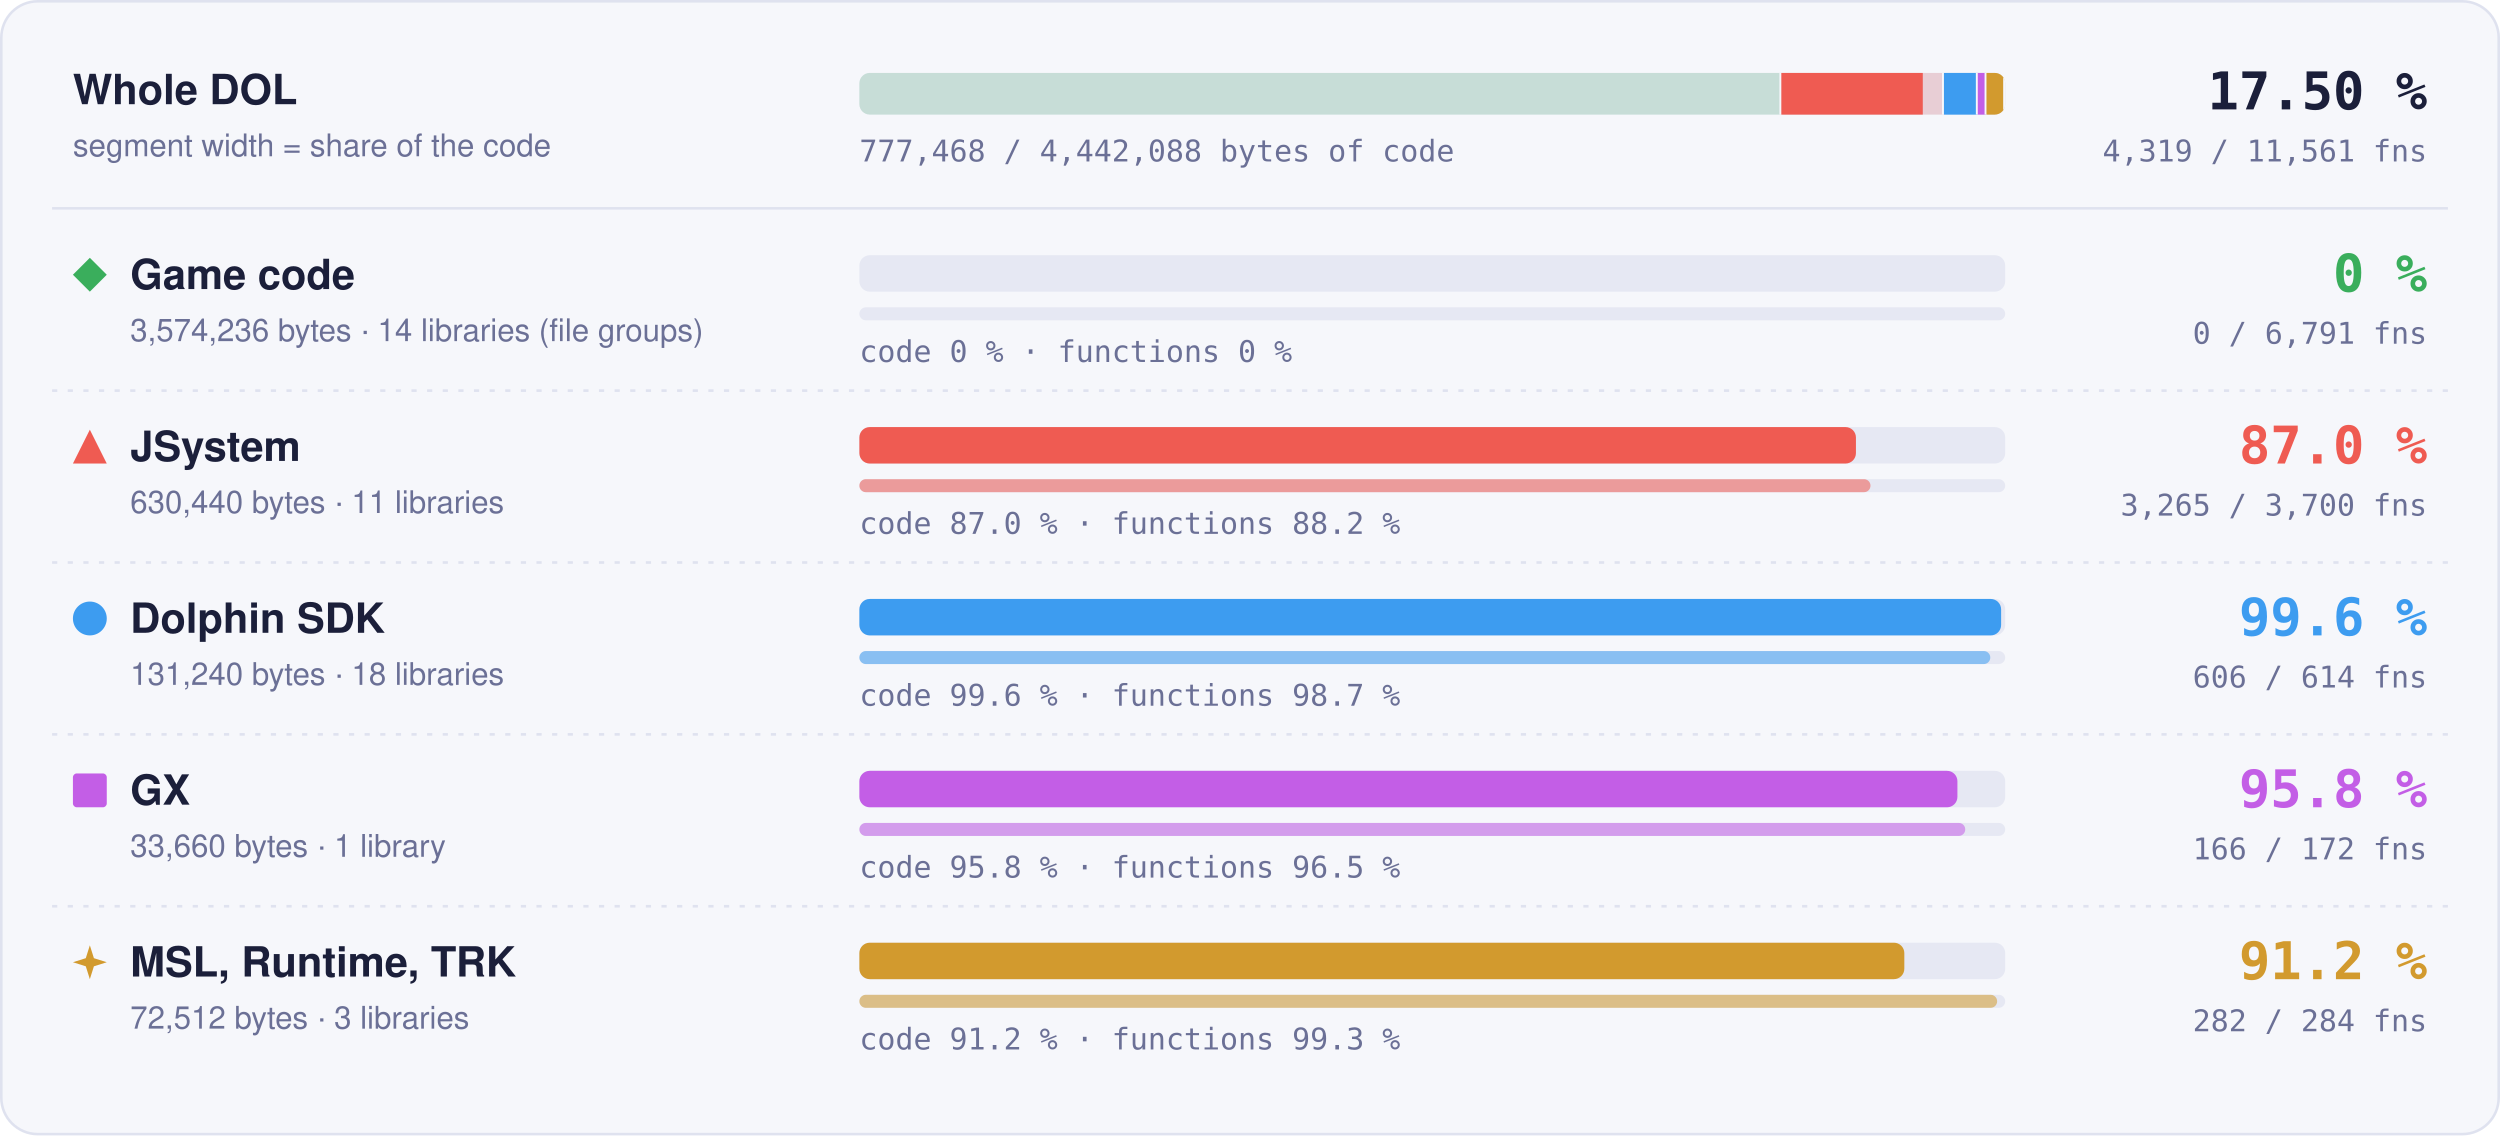
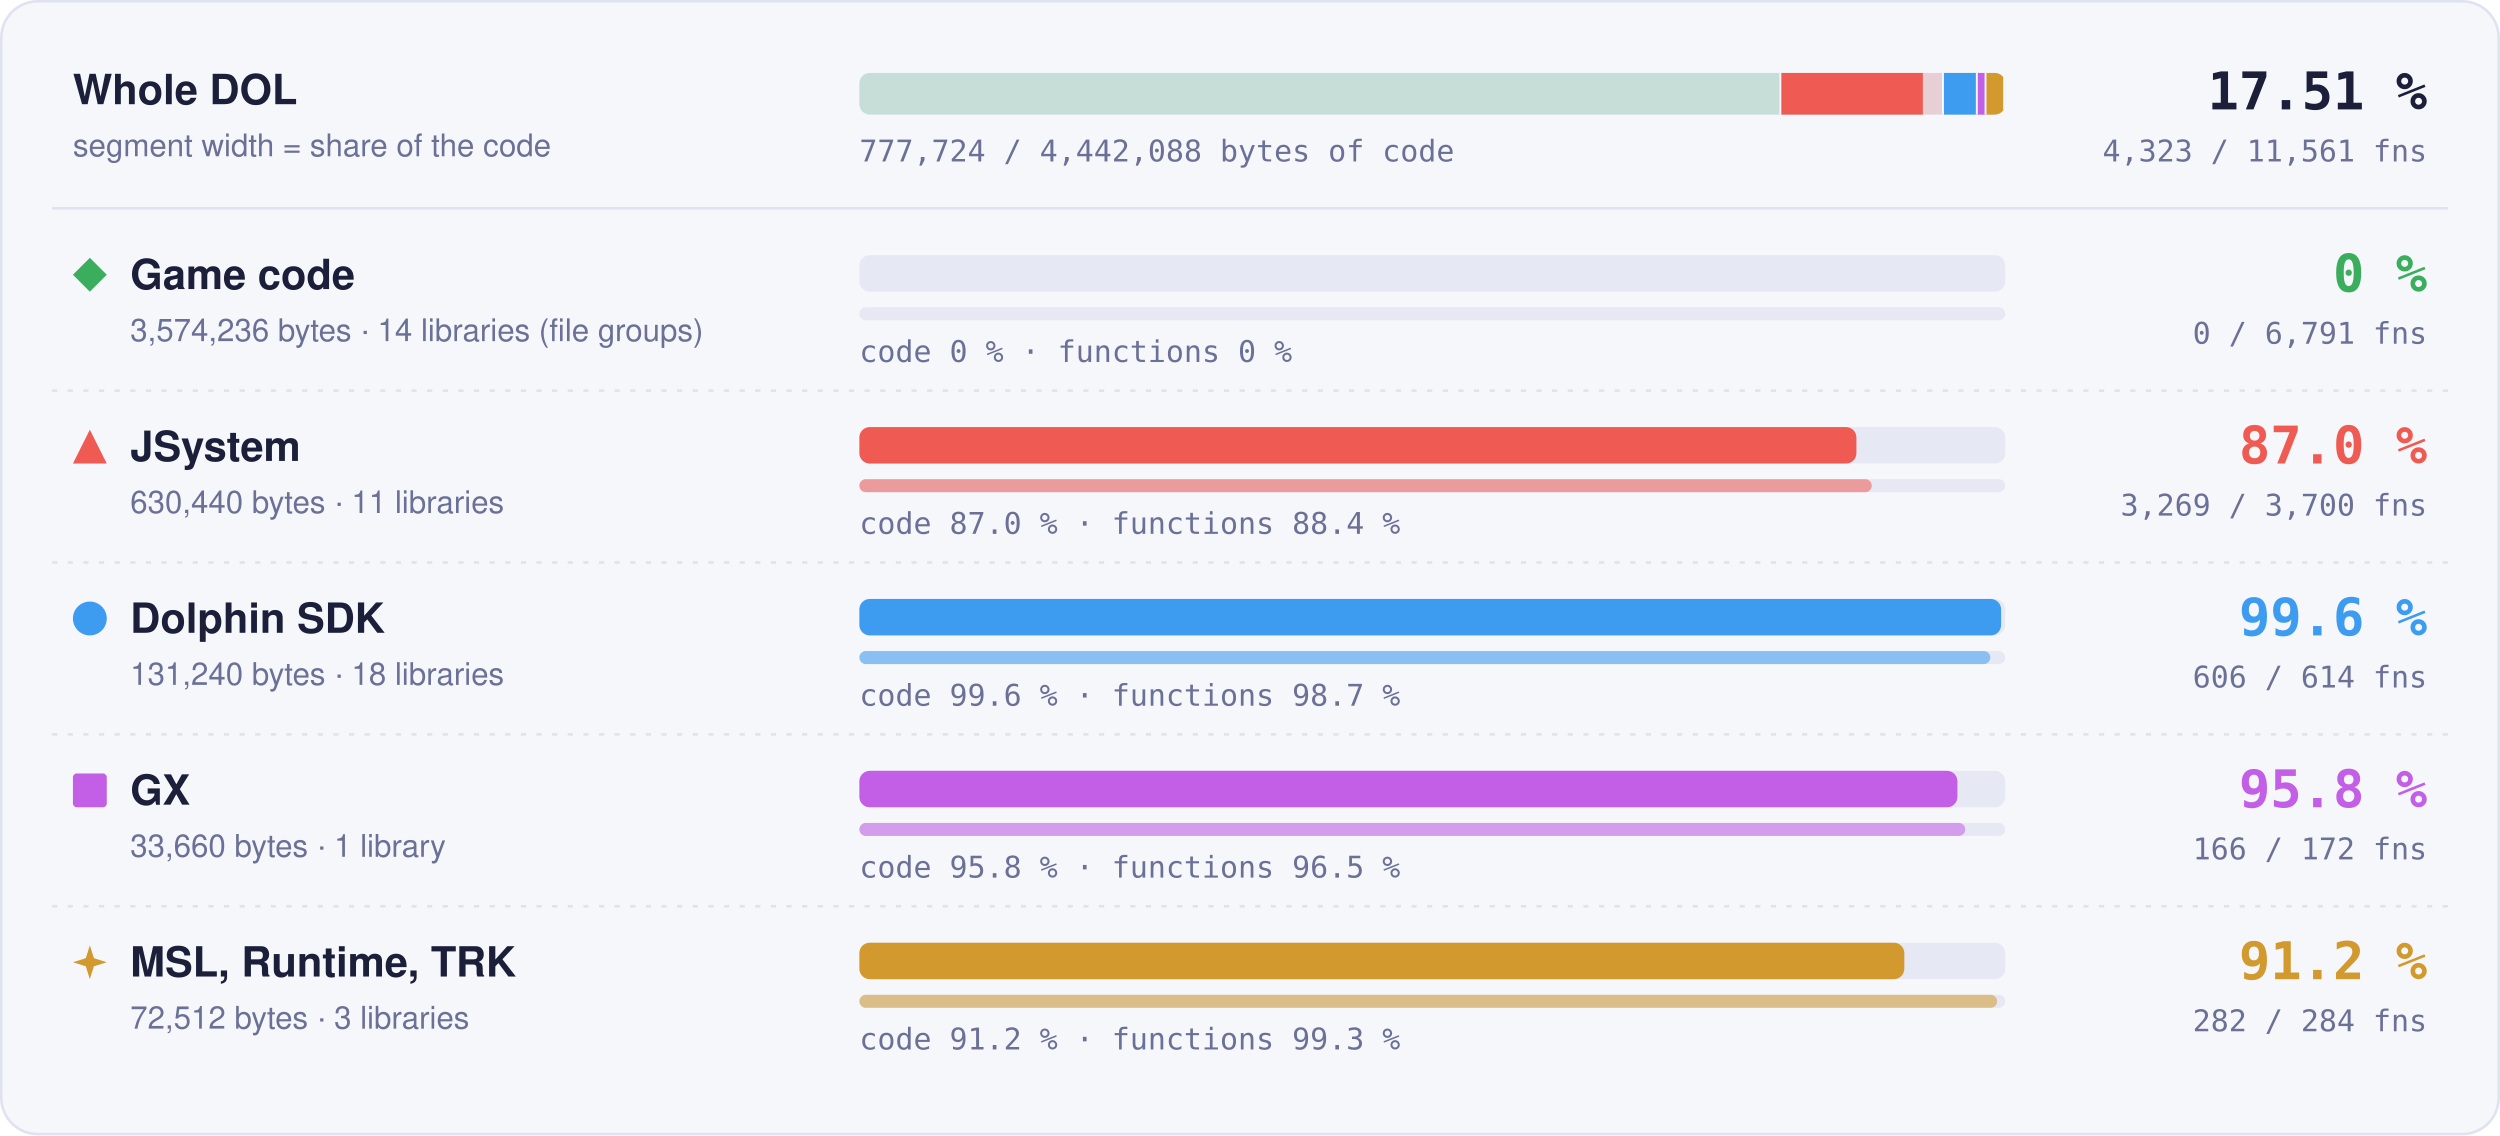
- <svg xmlns="http://www.w3.org/2000/svg" width="960" height="436" viewBox="0 0 960 436" role="img" aria-label="Matched code and functions per region: Game code 0 % of code, 0 of 6791 functions; JSystem 87.0 % of code, 3265 of 3700 functions; Dolphin SDK 99.6 % of code, 606 of 614 functions; GX 95.8 % of code, 166 of 172 functions; MSL, Runtime, TRK 91.2 % of code, 282 of 284 functions">
+ <svg xmlns="http://www.w3.org/2000/svg" width="960" height="436" viewBox="0 0 960 436" role="img" aria-label="Matched code and functions per region: Game code 0 % of code, 0 of 6791 functions; JSystem 87.0 % of code, 3269 of 3700 functions; Dolphin SDK 99.6 % of code, 606 of 614 functions; GX 95.8 % of code, 166 of 172 functions; MSL, Runtime, TRK 91.2 % of code, 282 of 284 functions">
  <style>text { font-family: -apple-system, BlinkMacSystemFont, 'Segoe UI', Helvetica, Arial, sans-serif; } .mono { font-family: ui-monospace, SFMono-Regular, 'SF Mono', Menlo, Consolas, monospace; } .grow { transform-box: fill-box; transform-origin: 0 50%; animation: grow 1.4s cubic-bezier(.2,.8,.2,1) both; } @keyframes grow { from { transform: scaleX(0); } } @media (prefers-reduced-motion: reduce) { * { animation: none !important; } }</style>
  <rect x="0.5" y="0.5" width="959" height="435" rx="14" fill="#f6f7fb" stroke="#dfe2ef" />
  <text x="28" y="40" font-size="16" font-weight="700" fill="#1b1f3a">Whole DOL</text>
  <text x="28" y="60" font-size="12" fill="#6b7096">segment width = share of the code</text>
  <rect x="330" y="28" width="440" height="16" rx="4" fill="#e6e8f3" />
  <clipPath id="wb">
    <rect x="330" y="28" width="440" height="16" rx="4" />
  </clipPath>
  <g clip-path="url(#wb)">
    <rect x="330.00" y="28" width="354.04" height="16" fill="#3aae5c" fill-opacity="0.18" />
    <rect x="683.29" y="28" width="1.5" height="16" fill="#f6f7fb" />
    <rect x="684.04" y="28" width="62.45" height="16" fill="#ef5b52" fill-opacity="0.18" />
-     <rect class="grow" x="684.04" y="28" width="54.31" height="16" fill="#ef5b52" />
+     <rect class="grow" x="684.04" y="28" width="54.34" height="16" fill="#ef5b52" />
    <rect x="745.73" y="28" width="1.5" height="16" fill="#f6f7fb" />
    <rect x="746.48" y="28" width="13.00" height="16" fill="#3d9cf0" fill-opacity="0.18" />
    <rect class="grow" x="746.48" y="28" width="12.95" height="16" fill="#3d9cf0" />
    <rect x="758.73" y="28" width="1.5" height="16" fill="#f6f7fb" />
    <rect x="759.48" y="28" width="3.33" height="16" fill="#c35ee6" fill-opacity="0.18" />
    <rect class="grow" x="759.48" y="28" width="3.20" height="16" fill="#c35ee6" />
    <rect x="762.07" y="28" width="1.5" height="16" fill="#f6f7fb" />
    <rect x="762.82" y="28" width="7.18" height="16" fill="#d29a2e" fill-opacity="0.18" />
    <rect class="grow" x="762.82" y="28" width="6.55" height="16" fill="#d29a2e" />
    <rect x="769.25" y="28" width="1.5" height="16" fill="#f6f7fb" />
  </g>
-   <text x="932" y="42" text-anchor="end" class="mono" font-size="20" font-weight="700" fill="#1b1f3a">17.50 %</text>
-   <text x="932" y="62" text-anchor="end" class="mono" font-size="11.5" fill="#6b7096">4,319 / 11,561 fns</text>
-   <text x="330" y="62" class="mono" font-size="11.5" fill="#6b7096">777,468 / 4,442,088 bytes of code</text>
+   <text x="932" y="42" text-anchor="end" class="mono" font-size="20" font-weight="700" fill="#1b1f3a">17.51 %</text>
+   <text x="932" y="62" text-anchor="end" class="mono" font-size="11.5" fill="#6b7096">4,323 / 11,561 fns</text>
+   <text x="330" y="62" class="mono" font-size="11.5" fill="#6b7096">777,724 / 4,442,088 bytes of code</text>
  <line x1="20" x2="940" y1="80" y2="80" stroke="#dfe2ef" />
  <g fill="#3aae5c">
    <path d="M34.5 99L41 105.5L34.5 112L28 105.5Z" />
  </g>
  <text x="50" y="111" font-size="16" font-weight="700" fill="#1b1f3a">Game code</text>
  <text x="50" y="131" font-size="12" fill="#6b7096">3,574,236 bytes · 14 libraries (file groups)</text>
  <rect x="330" y="98" width="440" height="14" rx="4" fill="#e6e8f3" />
  <rect x="330" y="118" width="440" height="5" rx="2.5" fill="#e6e8f3" />
  <text x="330" y="139" class="mono" font-size="11.5" fill="#6b7096">code 0 % · functions 0 %</text>
  <text x="932" y="112" text-anchor="end" class="mono" font-size="20" font-weight="700" fill="#3aae5c">0 %</text>
  <text x="932" y="132" text-anchor="end" class="mono" font-size="11.5" fill="#6b7096">0 / 6,791 fns</text>
  <line x1="20" x2="940" y1="150" y2="150" stroke="#dfe2ef" stroke-dasharray="2 4" />
  <g fill="#ef5b52">
    <path d="M34.5 165L41 178L28 178Z" />
  </g>
  <text x="50" y="177" font-size="16" font-weight="700" fill="#1b1f3a">JSystem</text>
  <text x="50" y="197" font-size="12" fill="#6b7096">630,440 bytes · 11 libraries</text>
  <rect x="330" y="164" width="440" height="14" rx="4" fill="#e6e8f3" />
-   <rect class="grow" style="animation-delay:0.1s" x="330" y="164" width="382.68" height="14" rx="4" fill="#ef5b52" />
+   <rect class="grow" style="animation-delay:0.1s" x="330" y="164" width="382.86" height="14" rx="4" fill="#ef5b52" />
  <rect x="330" y="184" width="440" height="5" rx="2.5" fill="#e6e8f3" />
-   <rect class="grow" style="animation-delay:0.3s" x="330" y="184" width="388.27" height="5" rx="2.5" fill="#ef5b52" fill-opacity="0.55" />
-   <text x="330" y="205" class="mono" font-size="11.5" fill="#6b7096">code 87.0 % · functions 88.2 %</text>
+   <rect class="grow" style="animation-delay:0.3s" x="330" y="184" width="388.75" height="5" rx="2.5" fill="#ef5b52" fill-opacity="0.55" />
+   <text x="330" y="205" class="mono" font-size="11.5" fill="#6b7096">code 87.0 % · functions 88.4 %</text>
  <text x="932" y="178" text-anchor="end" class="mono" font-size="20" font-weight="700" fill="#ef5b52">87.0 %</text>
-   <text x="932" y="198" text-anchor="end" class="mono" font-size="11.5" fill="#6b7096">3,265 / 3,700 fns</text>
+   <text x="932" y="198" text-anchor="end" class="mono" font-size="11.5" fill="#6b7096">3,269 / 3,700 fns</text>
  <line x1="20" x2="940" y1="216" y2="216" stroke="#dfe2ef" stroke-dasharray="2 4" />
  <g fill="#3d9cf0">
    <circle cx="34.5" cy="237.5" r="6.5" />
  </g>
  <text x="50" y="243" font-size="16" font-weight="700" fill="#1b1f3a">Dolphin SDK</text>
  <text x="50" y="263" font-size="12" fill="#6b7096">131,240 bytes · 18 libraries</text>
  <rect x="330" y="230" width="440" height="14" rx="4" fill="#e6e8f3" />
  <rect class="grow" style="animation-delay:0.2s" x="330" y="230" width="438.43" height="14" rx="4" fill="#3d9cf0" />
  <rect x="330" y="250" width="440" height="5" rx="2.5" fill="#e6e8f3" />
  <rect class="grow" style="animation-delay:0.4s" x="330" y="250" width="434.27" height="5" rx="2.5" fill="#3d9cf0" fill-opacity="0.55" />
  <text x="330" y="271" class="mono" font-size="11.5" fill="#6b7096">code 99.6 % · functions 98.7 %</text>
  <text x="932" y="244" text-anchor="end" class="mono" font-size="20" font-weight="700" fill="#3d9cf0">99.6 %</text>
  <text x="932" y="264" text-anchor="end" class="mono" font-size="11.5" fill="#6b7096">606 / 614 fns</text>
  <line x1="20" x2="940" y1="282" y2="282" stroke="#dfe2ef" stroke-dasharray="2 4" />
  <g fill="#c35ee6">
    <rect x="28" y="297" width="13" height="13" rx="1.5" />
  </g>
  <text x="50" y="309" font-size="16" font-weight="700" fill="#1b1f3a">GX</text>
  <text x="50" y="329" font-size="12" fill="#6b7096">33,660 bytes · 1 library</text>
  <rect x="330" y="296" width="440" height="14" rx="4" fill="#e6e8f3" />
  <rect class="grow" style="animation-delay:0.3s" x="330" y="296" width="421.65" height="14" rx="4" fill="#c35ee6" />
  <rect x="330" y="316" width="440" height="5" rx="2.5" fill="#e6e8f3" />
  <rect class="grow" style="animation-delay:0.5s" x="330" y="316" width="424.65" height="5" rx="2.5" fill="#c35ee6" fill-opacity="0.55" />
  <text x="330" y="337" class="mono" font-size="11.5" fill="#6b7096">code 95.8 % · functions 96.5 %</text>
  <text x="932" y="310" text-anchor="end" class="mono" font-size="20" font-weight="700" fill="#c35ee6">95.8 %</text>
  <text x="932" y="330" text-anchor="end" class="mono" font-size="11.5" fill="#6b7096">166 / 172 fns</text>
  <line x1="20" x2="940" y1="348" y2="348" stroke="#dfe2ef" stroke-dasharray="2 4" />
  <g fill="#d29a2e">
    <path d="M34.5 363L36.06 367.94L41 369.5L36.06 371.06L34.5 376L32.94 371.06L28 369.5L32.94 367.94Z" />
  </g>
  <text x="50" y="375" font-size="16" font-weight="700" fill="#1b1f3a">MSL, Runtime, TRK</text>
  <text x="50" y="395" font-size="12" fill="#6b7096">72,512 bytes · 3 libraries</text>
  <rect x="330" y="362" width="440" height="14" rx="4" fill="#e6e8f3" />
  <rect class="grow" style="animation-delay:0.4s" x="330" y="362" width="401.26" height="14" rx="4" fill="#d29a2e" />
  <rect x="330" y="382" width="440" height="5" rx="2.5" fill="#e6e8f3" />
  <rect class="grow" style="animation-delay:0.6s" x="330" y="382" width="436.90" height="5" rx="2.5" fill="#d29a2e" fill-opacity="0.55" />
  <text x="330" y="403" class="mono" font-size="11.5" fill="#6b7096">code 91.2 % · functions 99.3 %</text>
  <text x="932" y="376" text-anchor="end" class="mono" font-size="20" font-weight="700" fill="#d29a2e">91.2 %</text>
  <text x="932" y="396" text-anchor="end" class="mono" font-size="11.5" fill="#6b7096">282 / 284 fns</text>
</svg>
